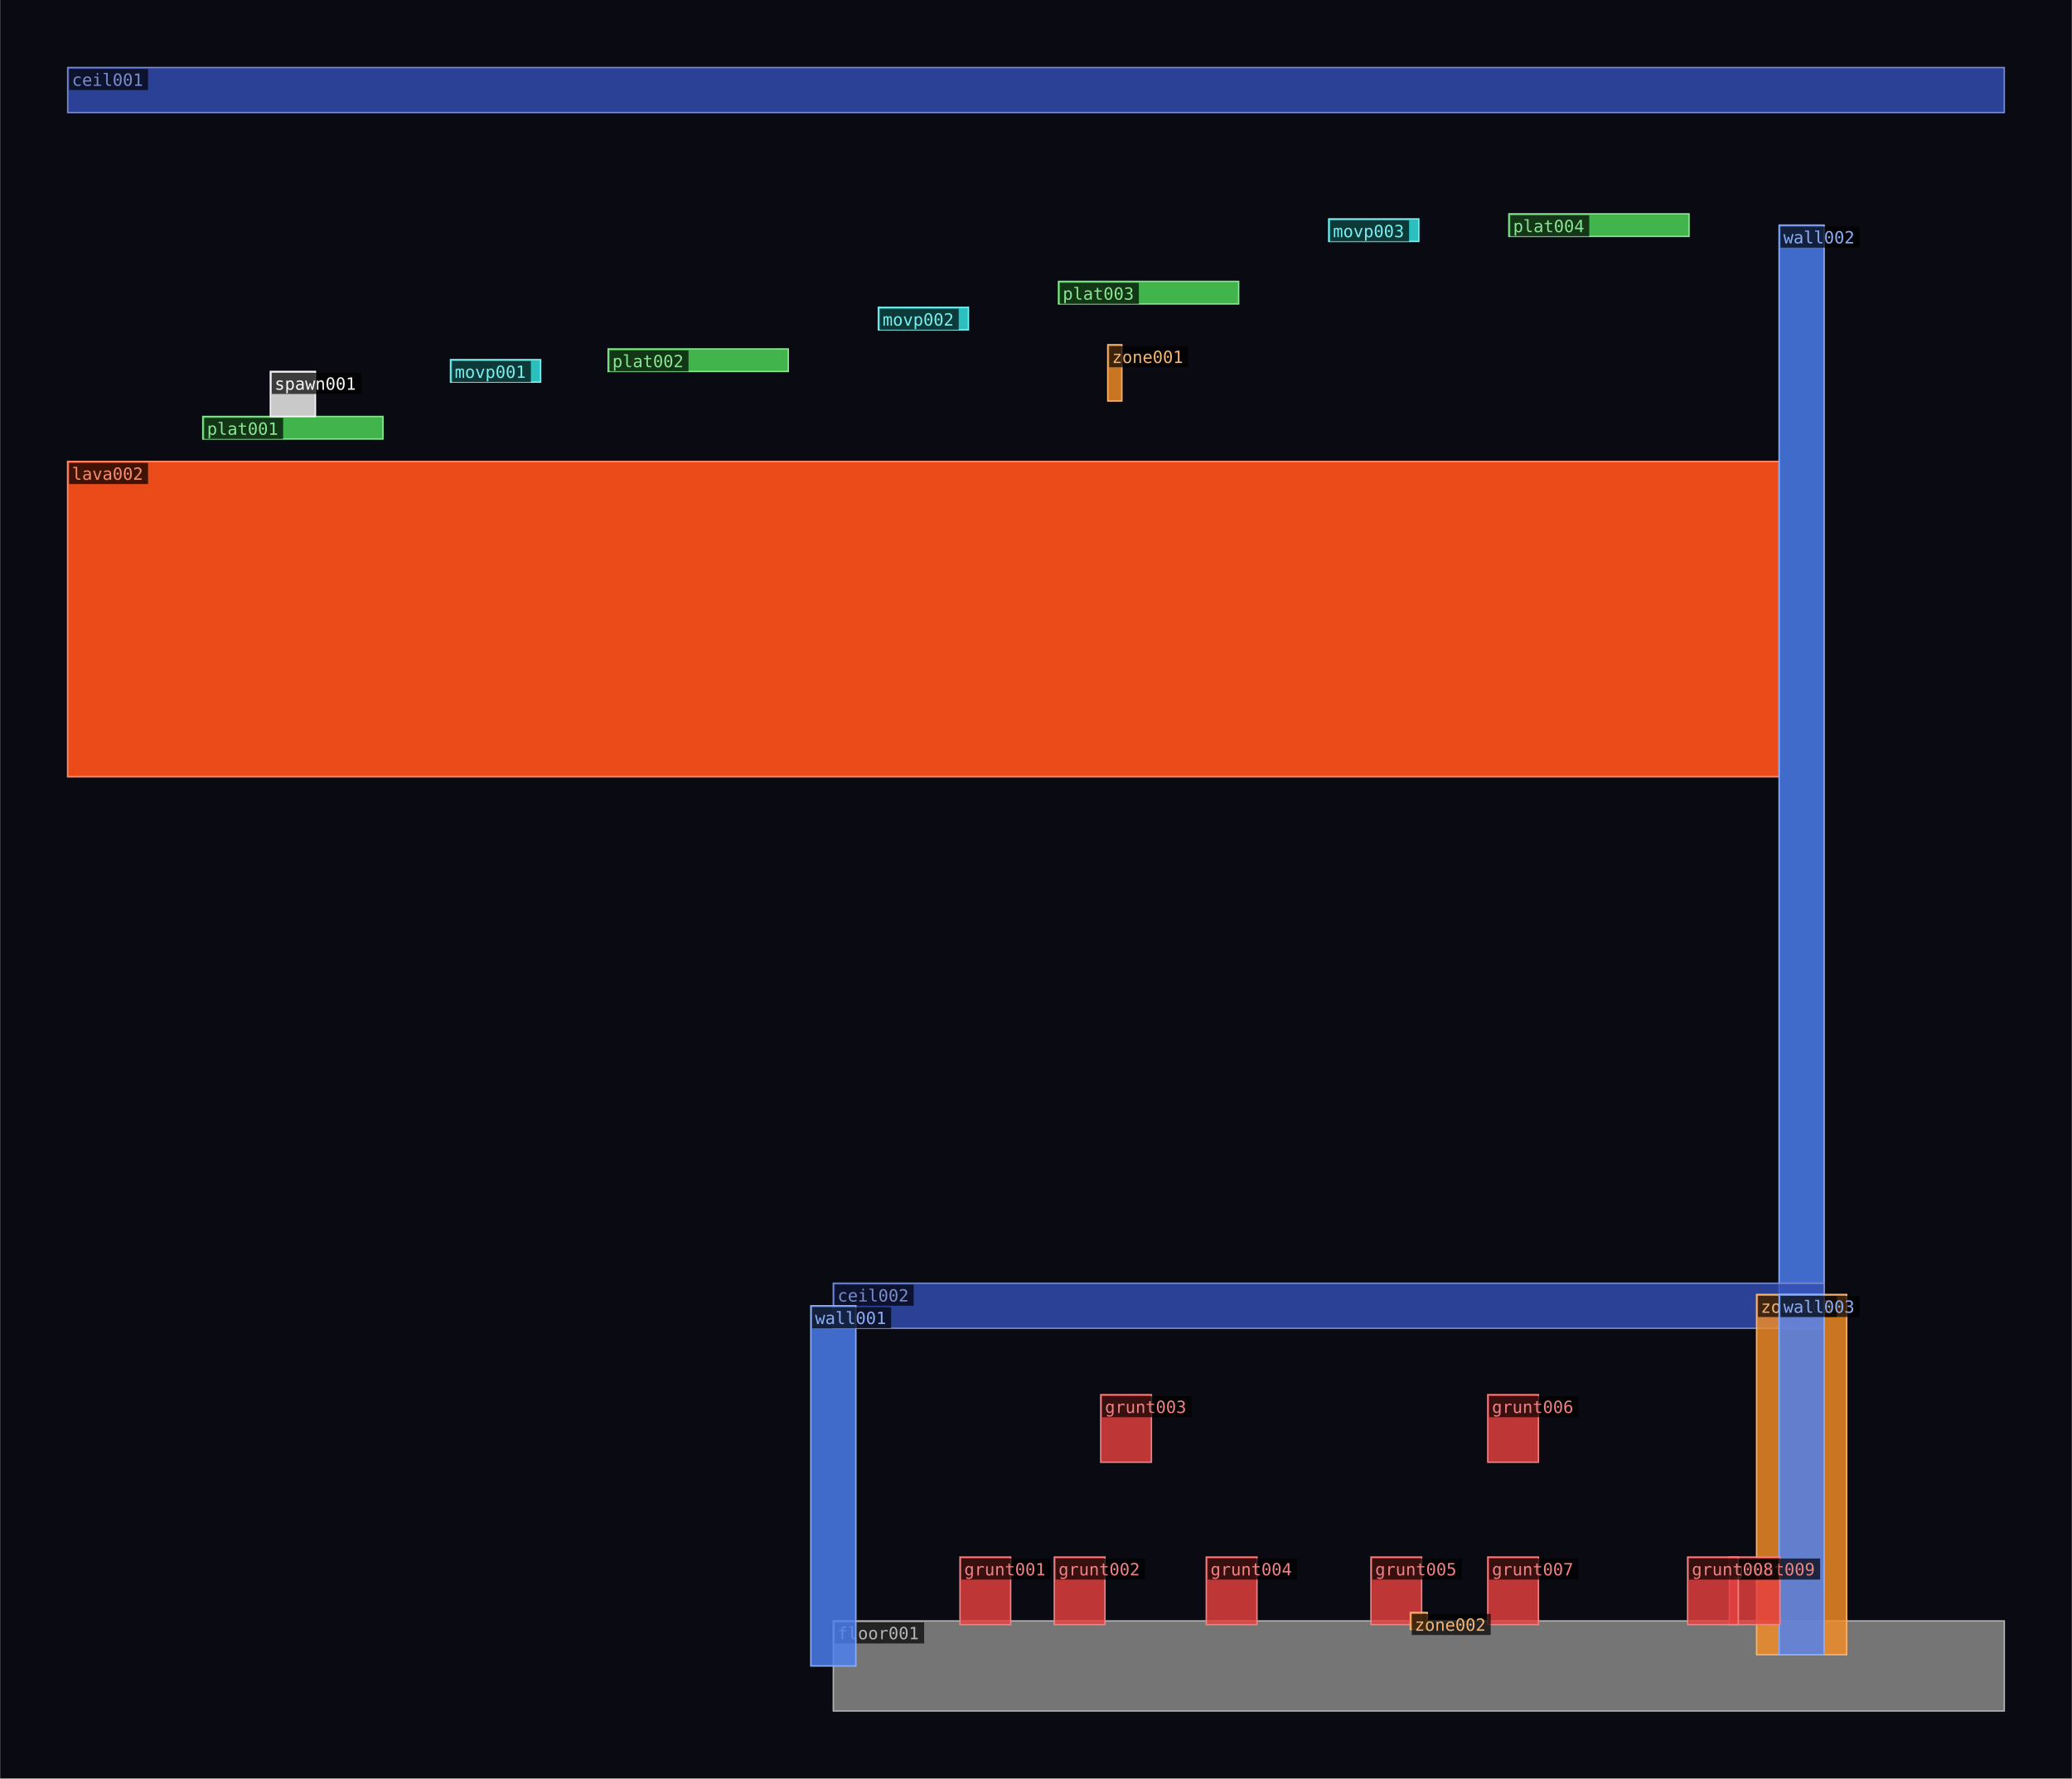
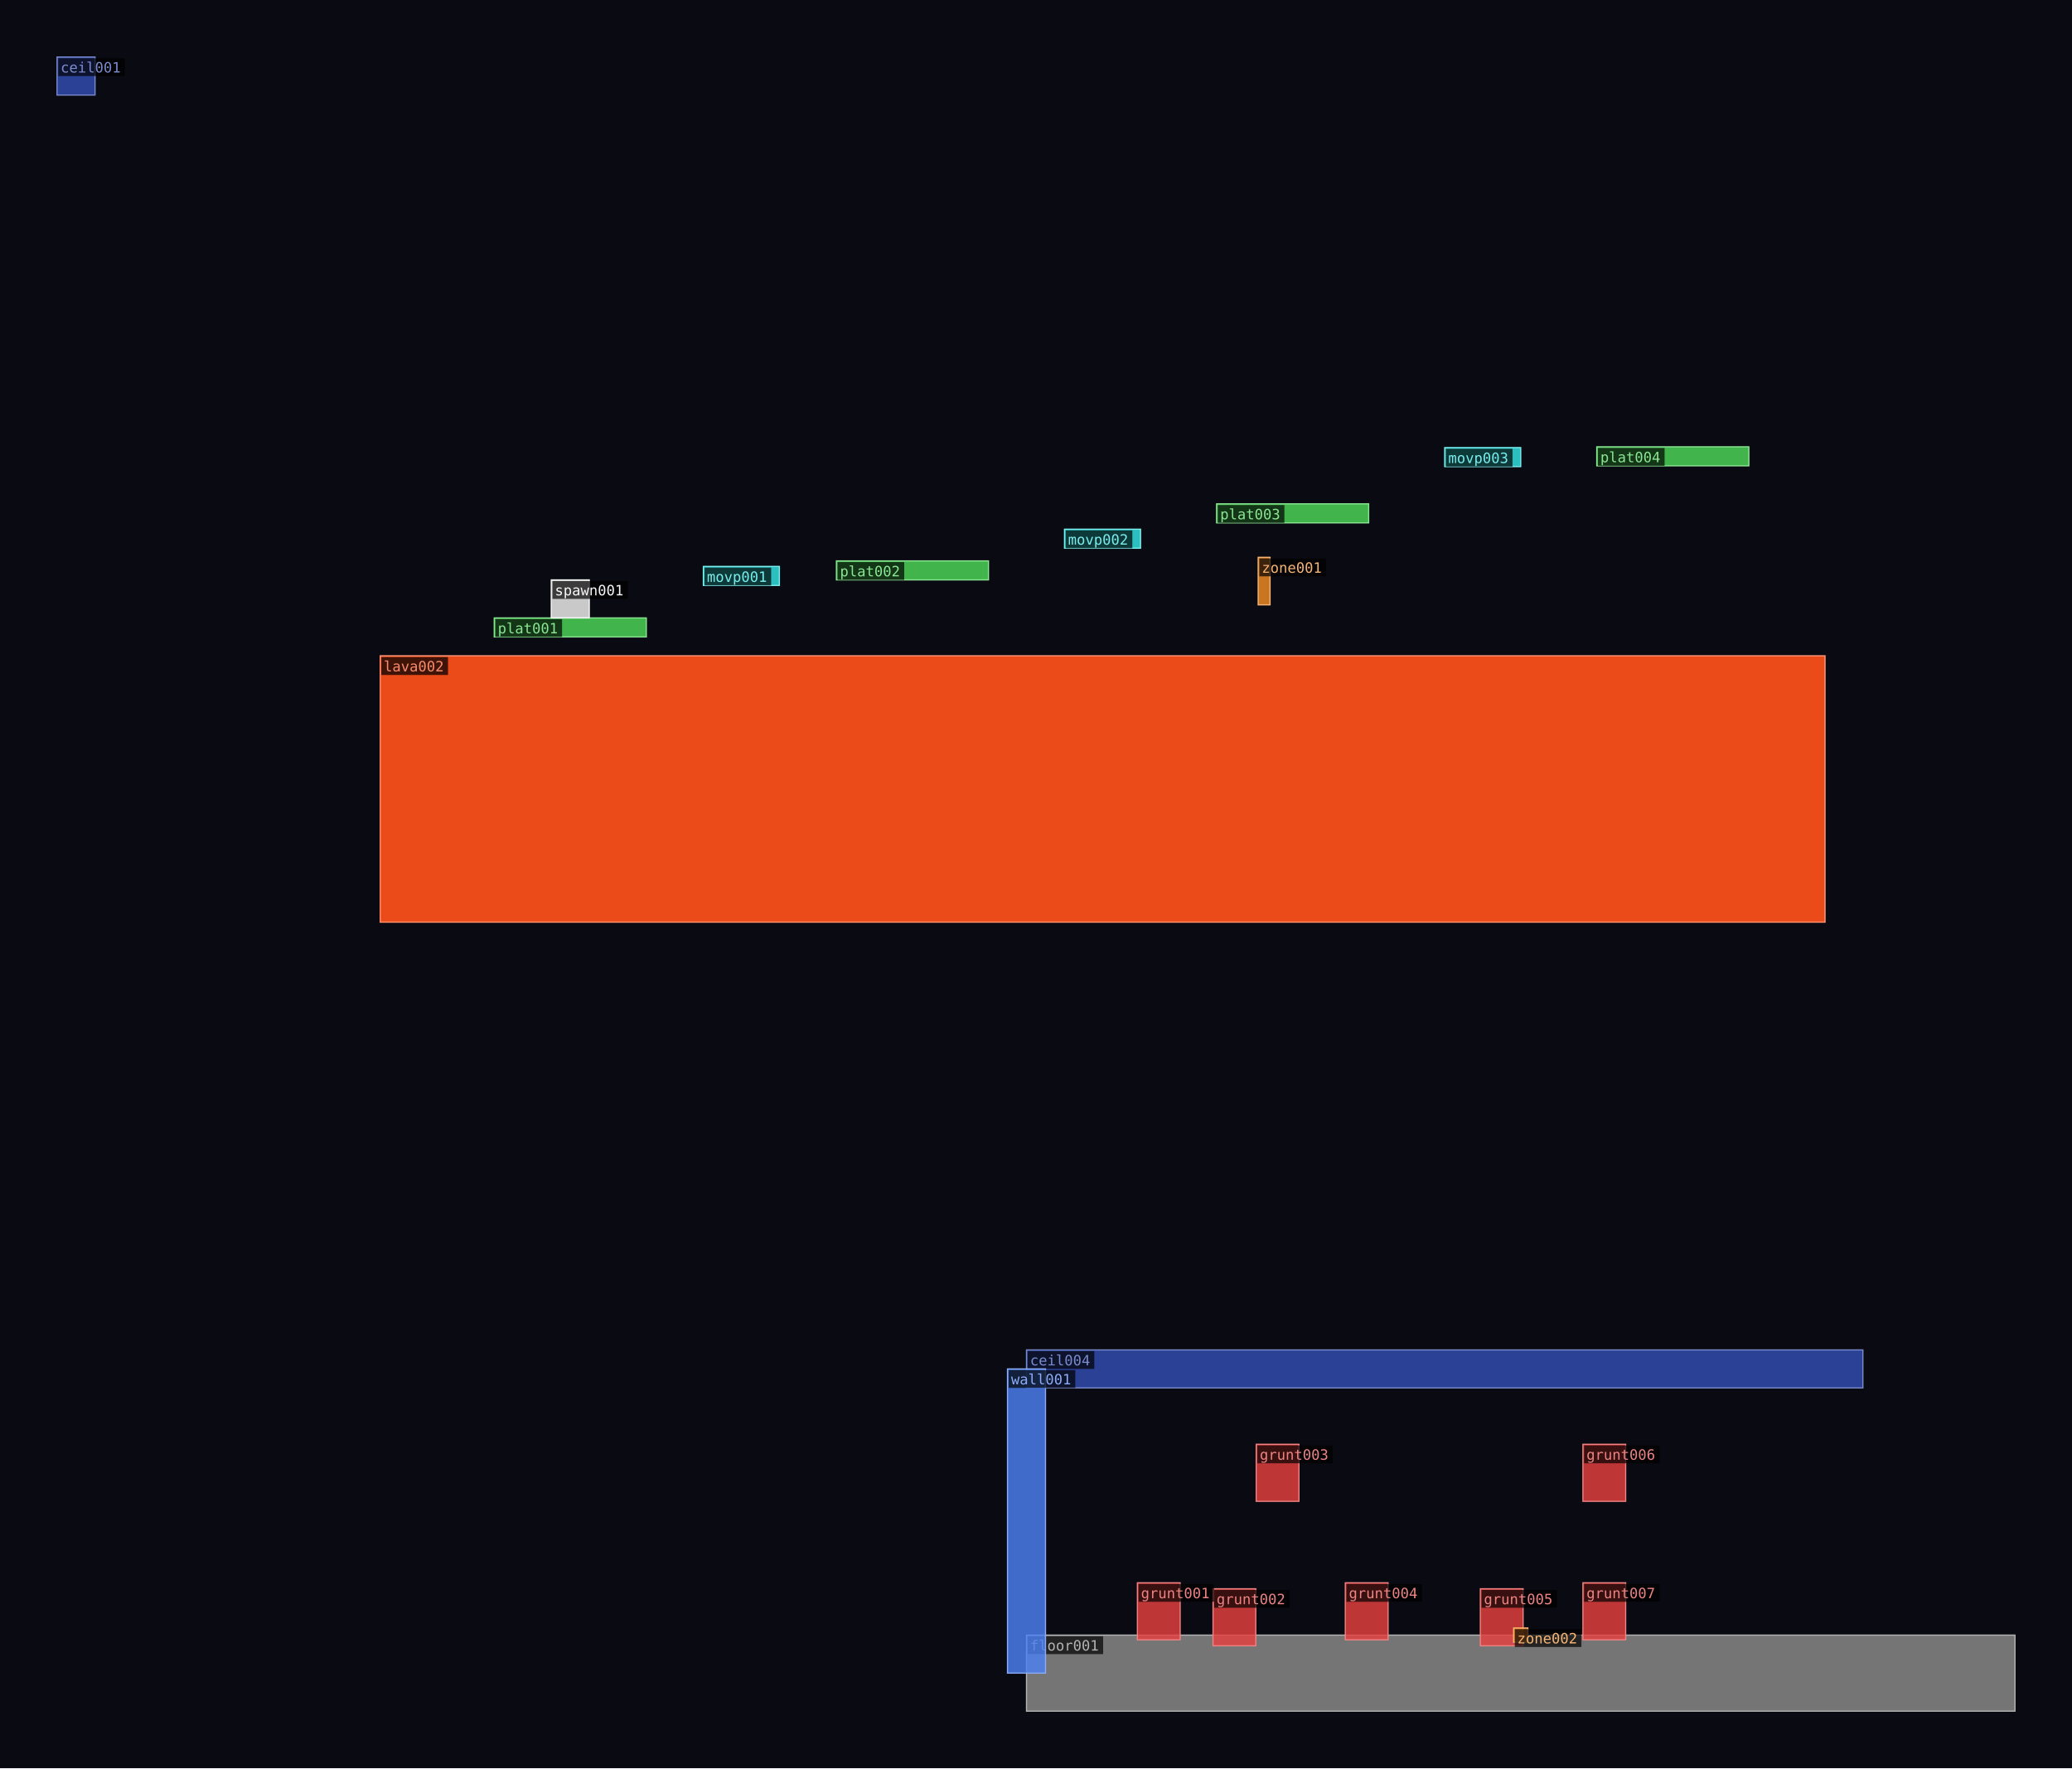
- <svg xmlns="http://www.w3.org/2000/svg" viewBox="416 320 2944 2528" width="2800" height="2404" font-family="monospace">
-   <rect x="416" y="320" width="2944" height="2528" fill="#0a0a12" />
+ <svg xmlns="http://www.w3.org/2000/svg" viewBox="-128 -128 3488 2976" width="2800" height="2389" font-family="monospace">
+   <rect x="-128" y="-128" width="3488" height="2976" fill="#0a0a12" />
  <rect x="512" y="976" width="2432" height="448" fill="#f24d1a" fill-opacity="0.82" stroke="#f78b6a" stroke-width="2" />
  <rect x="514" y="978" width="112.16" height="30" fill="#000000" fill-opacity="0.7" />
  <text x="518" y="1002" font-size="24" fill="#f78b6a">lava001</text>
  <rect x="512" y="976" width="2432" height="448" fill="#f24d1a" fill-opacity="0.82" stroke="#f78b6a" stroke-width="2" />
  <rect x="514" y="978" width="112.16" height="30" fill="#000000" fill-opacity="0.7" />
  <text x="518" y="1002" font-size="24" fill="#f78b6a">lava002</text>
  <rect x="1600" y="2624" width="1664" height="128" fill="#8c8c8c" fill-opacity="0.82" stroke="#b4b4b4" stroke-width="2" />
  <rect x="1602" y="2626" width="127.04" height="30" fill="#000000" fill-opacity="0.7" />
  <text x="1606" y="2650" font-size="24" fill="#b4b4b4">floor001</text>
-   <rect x="512" y="416" width="2752" height="64" fill="#334db3" fill-opacity="0.82" stroke="#7a8bcd" stroke-width="2" />
-   <rect x="514" y="418" width="112.16" height="30" fill="#000000" fill-opacity="0.7" />
-   <text x="518" y="442" font-size="24" fill="#7a8bcd">ceil001</text>
-   <rect x="2944" y="640" width="64" height="1568" fill="#4d80f2" fill-opacity="0.82" stroke="#8bacf7" stroke-width="2" />
-   <rect x="2946" y="642" width="112.16" height="30" fill="#000000" fill-opacity="0.7" />
-   <text x="2950" y="666" font-size="24" fill="#8bacf7">wall002</text>
  <rect x="1600" y="2144" width="1408" height="64" fill="#334db3" fill-opacity="0.82" stroke="#7a8bcd" stroke-width="2" />
  <rect x="1602" y="2146" width="112.16" height="30" fill="#000000" fill-opacity="0.7" />
-   <text x="1606" y="2170" font-size="24" fill="#7a8bcd">ceil002</text>
-   <rect x="2912" y="2160" width="128" height="512" fill="#f28c26" fill-opacity="0.82" stroke="#f7b472" stroke-width="2" />
-   <rect x="2914" y="2162" width="112.16" height="30" fill="#000000" fill-opacity="0.7" />
-   <text x="2918" y="2186" font-size="24" fill="#f7b472">zone003</text>
+   <text x="1606" y="2170" font-size="24" fill="#7a8bcd">ceil004</text>
  <rect x="1568" y="2176" width="64" height="512" fill="#4d80f2" fill-opacity="0.82" stroke="#8bacf7" stroke-width="2" />
  <rect x="1570" y="2178" width="112.16" height="30" fill="#000000" fill-opacity="0.7" />
  <text x="1574" y="2202" font-size="24" fill="#8bacf7">wall001</text>
-   <rect x="2944" y="2160" width="64" height="512" fill="#4d80f2" fill-opacity="0.82" stroke="#8bacf7" stroke-width="2" />
-   <rect x="2946" y="2162" width="112.16" height="30" fill="#000000" fill-opacity="0.7" />
-   <text x="2950" y="2186" font-size="24" fill="#8bacf7">wall003</text>
  <rect x="704" y="912" width="256" height="32" fill="#4dd959" fill-opacity="0.82" stroke="#8be693" stroke-width="2" />
  <rect x="706" y="914" width="112.16" height="30" fill="#000000" fill-opacity="0.7" />
  <text x="710" y="938" font-size="24" fill="#8be693">plat001</text>
  <rect x="1280" y="816" width="256" height="32" fill="#4dd959" fill-opacity="0.82" stroke="#8be693" stroke-width="2" />
  <rect x="1282" y="818" width="112.16" height="30" fill="#000000" fill-opacity="0.7" />
  <text x="1286" y="842" font-size="24" fill="#8be693">plat002</text>
  <rect x="1920" y="720" width="256" height="32" fill="#4dd959" fill-opacity="0.82" stroke="#8be693" stroke-width="2" />
  <rect x="1922" y="722" width="112.16" height="30" fill="#000000" fill-opacity="0.7" />
  <text x="1926" y="746" font-size="24" fill="#8be693">plat003</text>
  <rect x="2560" y="624" width="256" height="32" fill="#4dd959" fill-opacity="0.82" stroke="#8be693" stroke-width="2" />
  <rect x="2562" y="626" width="112.16" height="30" fill="#000000" fill-opacity="0.7" />
  <text x="2566" y="650" font-size="24" fill="#8be693">plat004</text>
-   <rect x="2530" y="2533.23" width="72" height="96" fill="#e64040" fill-opacity="0.82" stroke="#ee8383" stroke-width="2" />
-   <rect x="2532" y="2535.23" width="127.04" height="30" fill="#000000" fill-opacity="0.7" />
-   <text x="2536" y="2559.23" font-size="24" fill="#ee8383">grunt007</text>
-   <rect x="2873.26" y="2533.24" width="72" height="96" fill="#e64040" fill-opacity="0.82" stroke="#ee8383" stroke-width="2" />
-   <rect x="2875.26" y="2535.24" width="127.04" height="30" fill="#000000" fill-opacity="0.7" />
-   <text x="2879.26" y="2559.24" font-size="24" fill="#ee8383">grunt009</text>
-   <rect x="1914" y="2533.23" width="72" height="96" fill="#e64040" fill-opacity="0.82" stroke="#ee8383" stroke-width="2" />
-   <rect x="1916" y="2535.23" width="127.04" height="30" fill="#000000" fill-opacity="0.7" />
-   <text x="1920" y="2559.23" font-size="24" fill="#ee8383">grunt002</text>
-   <rect x="2364" y="2533.23" width="72" height="96" fill="#e64040" fill-opacity="0.82" stroke="#ee8383" stroke-width="2" />
-   <rect x="2366" y="2535.23" width="127.04" height="30" fill="#000000" fill-opacity="0.7" />
-   <text x="2370" y="2559.23" font-size="24" fill="#ee8383">grunt005</text>
-   <rect x="2814" y="2533.23" width="72" height="96" fill="#e64040" fill-opacity="0.82" stroke="#ee8383" stroke-width="2" />
-   <rect x="2816" y="2535.23" width="127.04" height="30" fill="#000000" fill-opacity="0.7" />
-   <text x="2820" y="2559.23" font-size="24" fill="#ee8383">grunt008</text>
-   <rect x="1980" y="2302.43" width="72" height="96" fill="#e64040" fill-opacity="0.82" stroke="#ee8383" stroke-width="2" />
-   <rect x="1982" y="2304.43" width="127.04" height="30" fill="#000000" fill-opacity="0.7" />
-   <text x="1986" y="2328.43" font-size="24" fill="#ee8383">grunt003</text>
-   <rect x="2530" y="2302.43" width="72" height="96" fill="#e64040" fill-opacity="0.82" stroke="#ee8383" stroke-width="2" />
-   <rect x="2532" y="2304.43" width="127.04" height="30" fill="#000000" fill-opacity="0.7" />
-   <text x="2536" y="2328.43" font-size="24" fill="#ee8383">grunt006</text>
-   <rect x="2130" y="2533.23" width="72" height="96" fill="#e64040" fill-opacity="0.82" stroke="#ee8383" stroke-width="2" />
-   <rect x="2132" y="2535.23" width="127.04" height="30" fill="#000000" fill-opacity="0.7" />
-   <text x="2136" y="2559.23" font-size="24" fill="#ee8383">grunt004</text>
-   <rect x="1780" y="2533.23" width="72" height="96" fill="#e64040" fill-opacity="0.82" stroke="#ee8383" stroke-width="2" />
-   <rect x="1782" y="2535.23" width="127.04" height="30" fill="#000000" fill-opacity="0.7" />
-   <text x="1786" y="2559.23" font-size="24" fill="#ee8383">grunt001</text>
-   <rect x="2304" y="631.17" width="128" height="32" fill="#33e6e6" fill-opacity="0.82" stroke="#7aeeee" stroke-width="2" />
-   <rect x="2306" y="633.17" width="112.16" height="30" fill="#000000" fill-opacity="0.7" />
-   <text x="2310" y="657.17" font-size="24" fill="#7aeeee">movp003</text>
-   <rect x="1664" y="756.83" width="128" height="32" fill="#33e6e6" fill-opacity="0.82" stroke="#7aeeee" stroke-width="2" />
-   <rect x="1666" y="758.83" width="112.16" height="30" fill="#000000" fill-opacity="0.7" />
-   <text x="1670" y="782.83" font-size="24" fill="#7aeeee">movp002</text>
-   <rect x="1056" y="831.17" width="128" height="32" fill="#33e6e6" fill-opacity="0.82" stroke="#7aeeee" stroke-width="2" />
-   <rect x="1058" y="833.17" width="112.16" height="30" fill="#000000" fill-opacity="0.7" />
-   <text x="1062" y="857.17" font-size="24" fill="#7aeeee">movp001</text>
+   <rect x="2536.67" y="2302.83" width="72" height="96" fill="#e64040" fill-opacity="0.82" stroke="#ee8383" stroke-width="2" />
+   <rect x="2538.67" y="2304.83" width="127.04" height="30" fill="#000000" fill-opacity="0.7" />
+   <text x="2542.67" y="2328.83" font-size="24" fill="#ee8383">grunt006</text>
+   <rect x="1986.67" y="2302.83" width="72" height="96" fill="#e64040" fill-opacity="0.82" stroke="#ee8383" stroke-width="2" />
+   <rect x="1988.67" y="2304.83" width="127.04" height="30" fill="#000000" fill-opacity="0.7" />
+   <text x="1992.67" y="2328.83" font-size="24" fill="#ee8383">grunt003</text>
+   <rect x="2364" y="2545.99" width="72" height="96" fill="#e64040" fill-opacity="0.82" stroke="#ee8383" stroke-width="2" />
+   <rect x="2366" y="2547.99" width="127.04" height="30" fill="#000000" fill-opacity="0.7" />
+   <text x="2370" y="2571.99" font-size="24" fill="#ee8383">grunt005</text>
+   <rect x="1914" y="2545.99" width="72" height="96" fill="#e64040" fill-opacity="0.82" stroke="#ee8383" stroke-width="2" />
+   <rect x="1916" y="2547.99" width="127.04" height="30" fill="#000000" fill-opacity="0.7" />
+   <text x="1920" y="2571.99" font-size="24" fill="#ee8383">grunt002</text>
+   <rect x="2536.67" y="2535.93" width="72" height="96" fill="#e64040" fill-opacity="0.82" stroke="#ee8383" stroke-width="2" />
+   <rect x="2538.67" y="2537.93" width="127.04" height="30" fill="#000000" fill-opacity="0.7" />
+   <text x="2542.67" y="2561.93" font-size="24" fill="#ee8383">grunt007</text>
+   <rect x="2136.67" y="2535.93" width="72" height="96" fill="#e64040" fill-opacity="0.82" stroke="#ee8383" stroke-width="2" />
+   <rect x="2138.67" y="2537.93" width="127.04" height="30" fill="#000000" fill-opacity="0.7" />
+   <text x="2142.67" y="2561.93" font-size="24" fill="#ee8383">grunt004</text>
+   <rect x="1786.67" y="2535.93" width="72" height="96" fill="#e64040" fill-opacity="0.82" stroke="#ee8383" stroke-width="2" />
+   <rect x="1788.67" y="2537.93" width="127.04" height="30" fill="#000000" fill-opacity="0.7" />
+   <text x="1792.67" y="2561.93" font-size="24" fill="#ee8383">grunt001</text>
+   <rect x="-32" y="-32" width="64" height="64" fill="#334db3" fill-opacity="0.82" stroke="#7a8bcd" stroke-width="2" />
+   <rect x="-30" y="-30" width="112.16" height="30" fill="#000000" fill-opacity="0.7" />
+   <text x="-26" y="-6" font-size="24" fill="#7a8bcd">ceil001</text>
+   <rect x="2304" y="625.33" width="128" height="32" fill="#33e6e6" fill-opacity="0.82" stroke="#7aeeee" stroke-width="2" />
+   <rect x="2306" y="627.33" width="112.16" height="30" fill="#000000" fill-opacity="0.7" />
+   <text x="2310" y="651.33" font-size="24" fill="#7aeeee">movp003</text>
+   <rect x="1664" y="762.67" width="128" height="32" fill="#33e6e6" fill-opacity="0.82" stroke="#7aeeee" stroke-width="2" />
+   <rect x="1666" y="764.67" width="112.16" height="30" fill="#000000" fill-opacity="0.7" />
+   <text x="1670" y="788.67" font-size="24" fill="#7aeeee">movp002</text>
+   <rect x="1056" y="825.33" width="128" height="32" fill="#33e6e6" fill-opacity="0.82" stroke="#7aeeee" stroke-width="2" />
+   <rect x="1058" y="827.33" width="112.16" height="30" fill="#000000" fill-opacity="0.7" />
+   <text x="1062" y="851.33" font-size="24" fill="#7aeeee">movp001</text>
  <rect x="800" y="848" width="64" height="64" fill="#f2f2f2" fill-opacity="0.82" stroke="#f7f7f7" stroke-width="2" />
  <rect x="802" y="850" width="127.04" height="30" fill="#000000" fill-opacity="0.7" />
  <text x="806" y="874" font-size="24" fill="#f7f7f7">spawn001</text>
  <rect x="1990" y="810" width="20" height="80" fill="#f28c26" fill-opacity="0.82" stroke="#f7b472" stroke-width="2" />
  <rect x="1992" y="812" width="112.16" height="30" fill="#000000" fill-opacity="0.7" />
  <text x="1996" y="836" font-size="24" fill="#f7b472">zone001</text>
  <rect x="2420" y="2612" width="24" height="24" fill="#f28c26" fill-opacity="0.82" stroke="#f7b472" stroke-width="2" />
  <rect x="2422" y="2614" width="112.16" height="30" fill="#000000" fill-opacity="0.7" />
  <text x="2426" y="2638" font-size="24" fill="#f7b472">zone002</text>
</svg>
